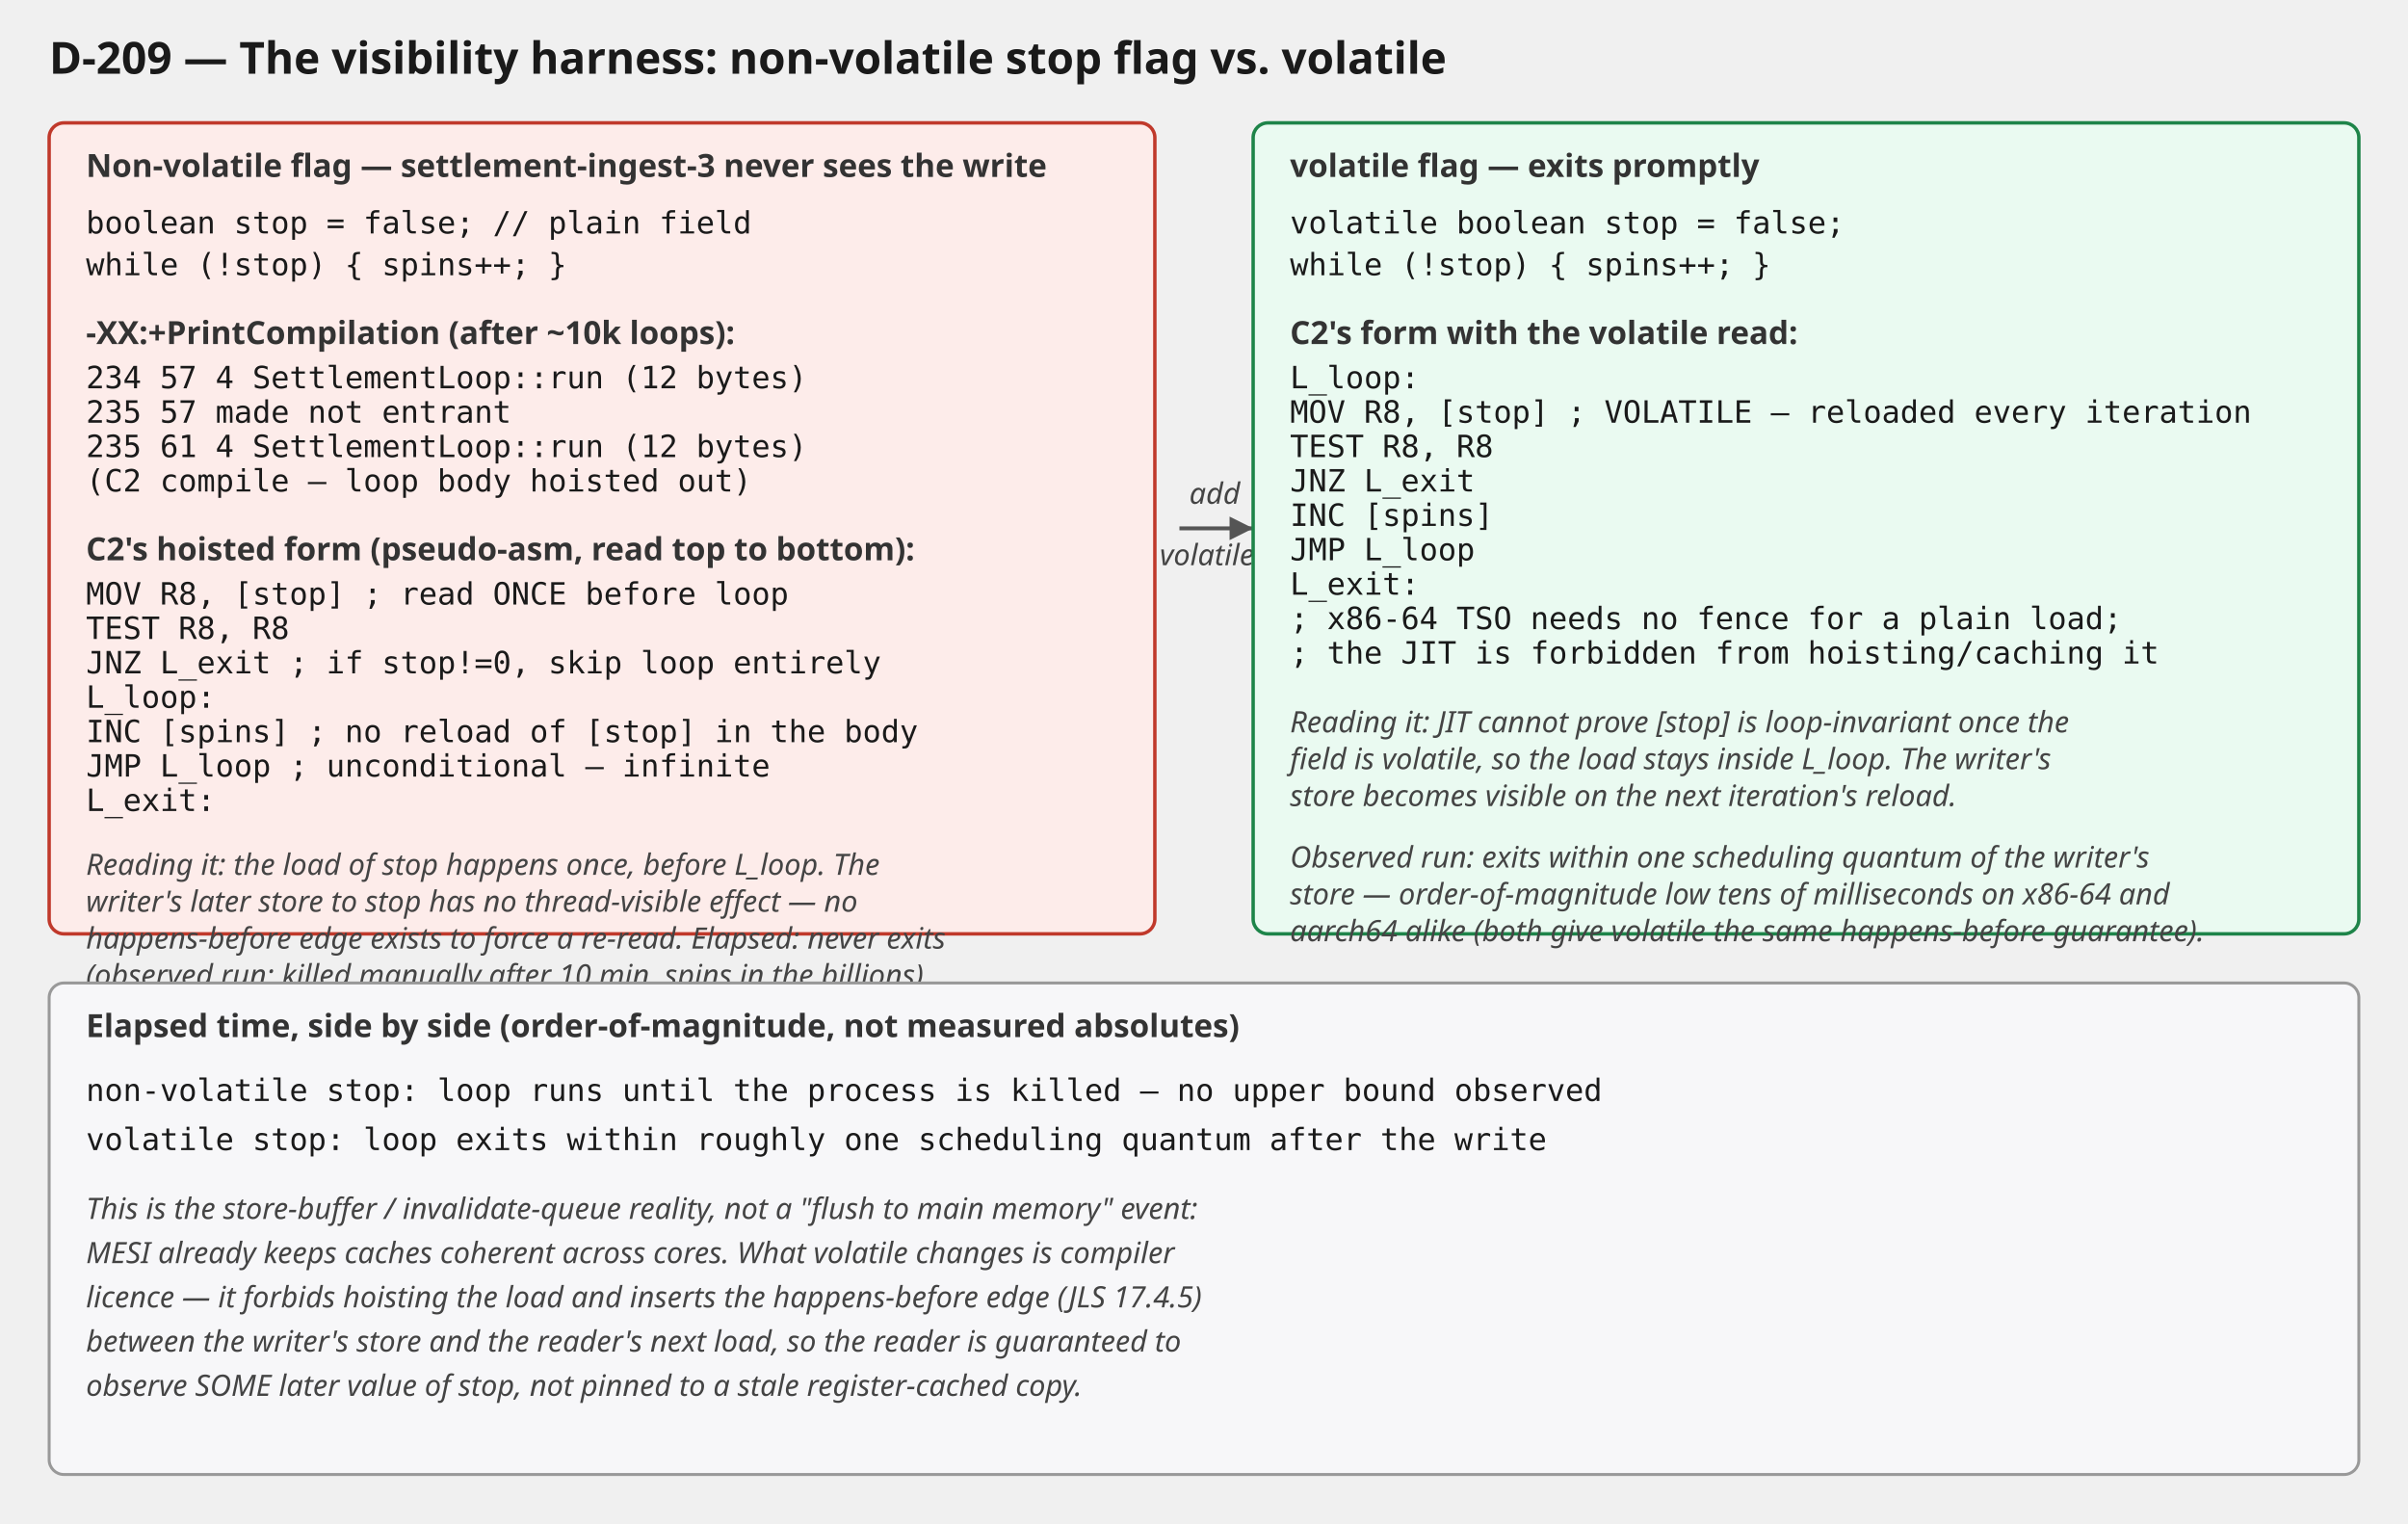
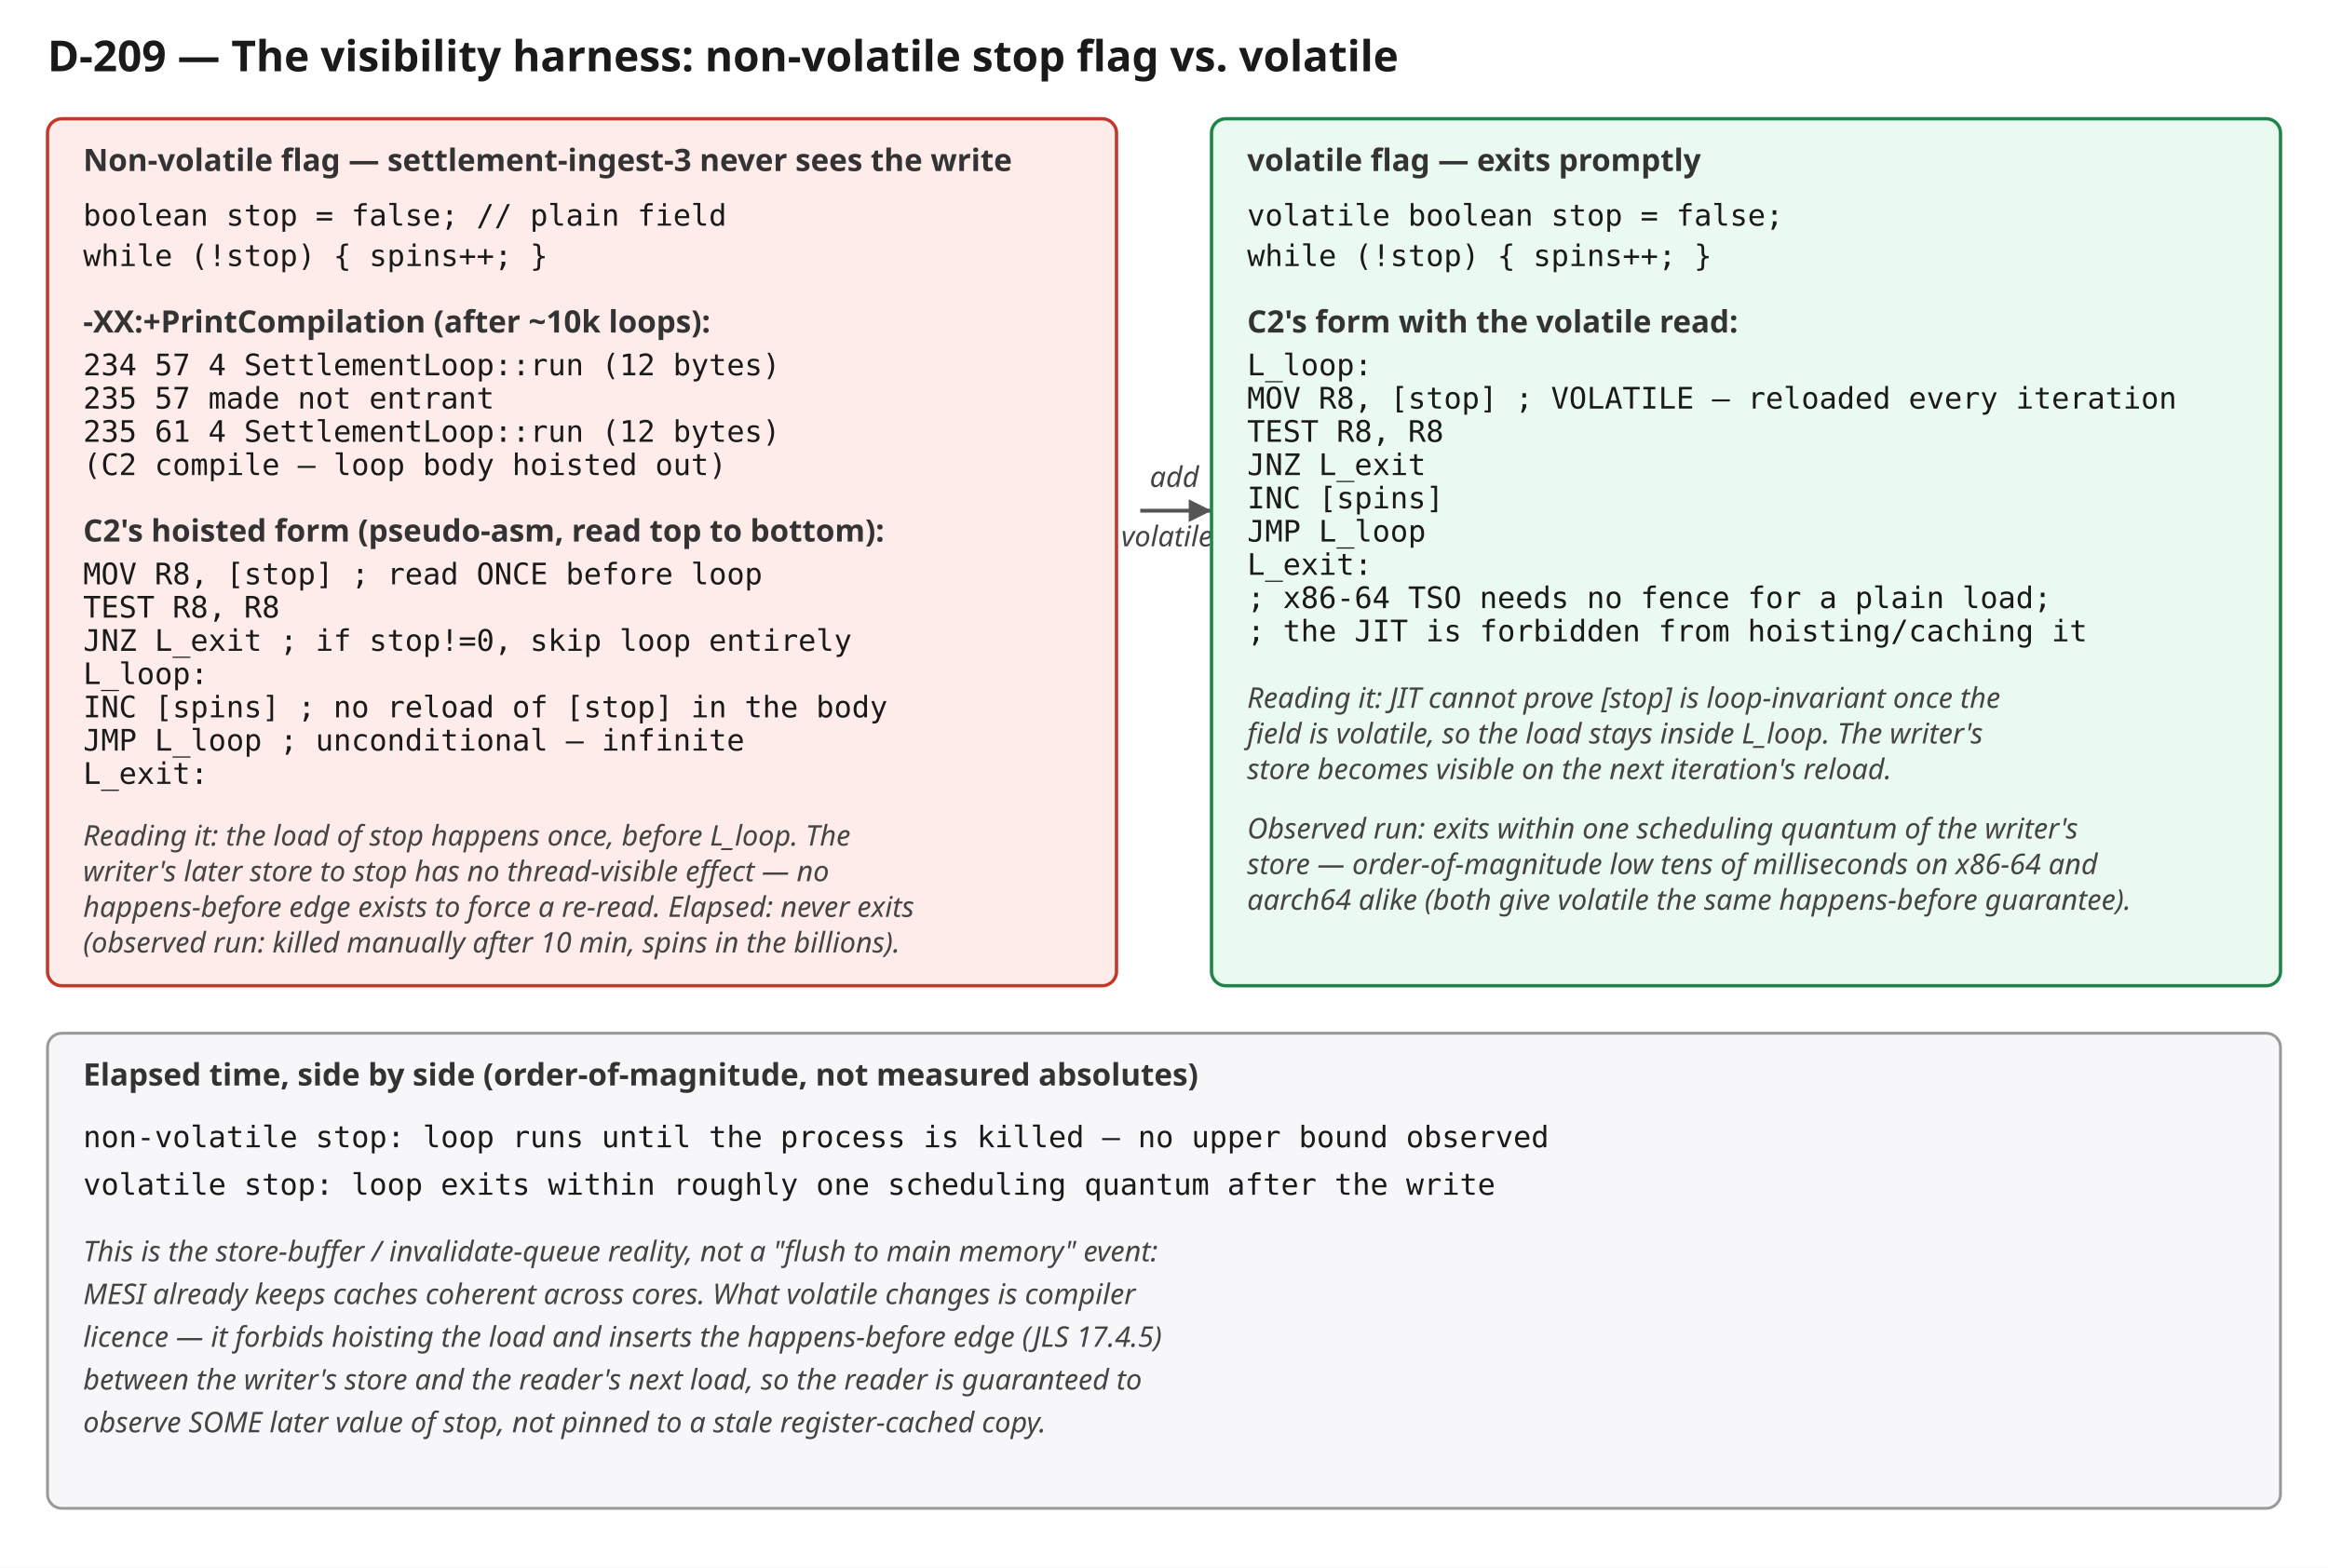
- <svg xmlns="http://www.w3.org/2000/svg" viewBox="0 0 980 620" font-family="Menlo, Consolas, monospace">
+ <svg xmlns="http://www.w3.org/2000/svg" viewBox="0 0 980 660" font-family="Menlo, Consolas, monospace" role="img" aria-label="The visibility harness on the settlement-ingest-3 worker's stop flag. Left panel: a      plain, non-volatile stop field never exits its spin loop; PrintCompilation shows C2      recompiling SettlementLoop::run and hoisting the load of stop out before the loop so the      writer's store is never re-read, and the observed run is killed manually after ten minutes      still spinning in the billions. Right panel: the same loop with stop declared volatile      reloads the field every iteration and exits within roughly one scheduling quantum of the      writer's store, because volatile forbids the JIT from hoisting the load and installs a      happens-before edge between the write and the next read.">
  <style>
    .title { font: bold 18px sans-serif; fill: #1a1a1a; }
    .sub   { font: bold 13px sans-serif; fill: #333; }
    .code  { font: 12.5px monospace; fill: #1a1a1a; }
    .box   { fill: #f7f7f9; stroke: #999; stroke-width: 1.2; }
    .bad   { fill: #fdecea; stroke: #c0392b; stroke-width: 1.4; }
    .good  { fill: #eafaf1; stroke: #1e8449; stroke-width: 1.4; }
    .arrow { stroke: #555; stroke-width: 1.6; marker-end: url(#ah); }
    .note  { font: italic 12px sans-serif; fill: #444; }
  </style>
  <defs>
    <marker id="ah" markerWidth="8" markerHeight="8" refX="6" refY="3" orient="auto">
      <path d="M0,0 L6,3 L0,6 Z" fill="#555" />
    </marker>
  </defs>
+   <rect x="0" y="0" width="980" height="660" fill="#ffffff" />
  <text x="20" y="30" class="title">D-209 — The visibility harness: non-volatile stop flag vs. volatile</text>
-   <rect x="20" y="50" width="450" height="330" class="bad" rx="6" />
+   <rect x="20" y="50" width="450" height="365" class="bad" rx="6" />
  <text x="35" y="72" class="sub">Non-volatile flag — settlement-ingest-3 never sees the write</text>
  <text x="35" y="95" class="code">boolean stop = false;   // plain field</text>
  <text x="35" y="112" class="code">while (!stop) { spins++; }</text>
  <text x="35" y="140" class="sub">-XX:+PrintCompilation (after ~10k loops):</text>
  <text x="35" y="158" class="code" font-size="11">   234   57       4   SettlementLoop::run (12 bytes)</text>
  <text x="35" y="172" class="code" font-size="11">   235   57  made not entrant</text>
  <text x="35" y="186" class="code" font-size="11">   235   61       4   SettlementLoop::run (12 bytes)</text>
  <text x="35" y="200" class="code" font-size="11">        (C2 compile — loop body hoisted out)</text>
  <text x="35" y="228" class="sub">C2's hoisted form (pseudo-asm, read top to bottom):</text>
  <text x="35" y="246" class="code" font-size="11">  MOV  R8, [stop]        ; read ONCE before loop</text>
  <text x="35" y="260" class="code" font-size="11">  TEST R8, R8</text>
  <text x="35" y="274" class="code" font-size="11">  JNZ  L_exit             ; if stop!=0, skip loop entirely</text>
  <text x="35" y="288" class="code" font-size="11">L_loop:</text>
  <text x="35" y="302" class="code" font-size="11">  INC  [spins]            ; no reload of [stop] in the body</text>
  <text x="35" y="316" class="code" font-size="11">  JMP  L_loop             ; unconditional — infinite</text>
  <text x="35" y="330" class="code" font-size="11">L_exit:</text>
  <text x="35" y="356" class="note">Reading it: the load of stop happens once, before L_loop. The</text>
  <text x="35" y="371" class="note">writer's later store to stop has no thread-visible effect — no</text>
  <text x="35" y="386" class="note">happens-before edge exists to force a re-read. Elapsed: never exits</text>
  <text x="35" y="401" class="note">(observed run: killed manually after 10 min, spins in the billions).</text>
  <line x1="480" y1="215" x2="510" y2="215" class="arrow" />
  <text x="484" y="205" class="note" font-size="11">add</text>
  <text x="472" y="230" class="note" font-size="11">volatile</text>
-   <rect x="510" y="50" width="450" height="330" class="good" rx="6" />
+   <rect x="510" y="50" width="450" height="365" class="good" rx="6" />
  <text x="525" y="72" class="sub">volatile flag — exits promptly</text>
  <text x="525" y="95" class="code">volatile boolean stop = false;</text>
  <text x="525" y="112" class="code">while (!stop) { spins++; }</text>
  <text x="525" y="140" class="sub">C2's form with the volatile read:</text>
  <text x="525" y="158" class="code" font-size="11">L_loop:</text>
  <text x="525" y="172" class="code" font-size="11">  MOV  R8, [stop]     ; VOLATILE — reloaded every iteration</text>
  <text x="525" y="186" class="code" font-size="11">  TEST R8, R8</text>
  <text x="525" y="200" class="code" font-size="11">  JNZ  L_exit</text>
  <text x="525" y="214" class="code" font-size="11">  INC  [spins]</text>
  <text x="525" y="228" class="code" font-size="11">  JMP  L_loop</text>
  <text x="525" y="242" class="code" font-size="11">L_exit:</text>
  <text x="525" y="256" class="code" font-size="11">  ; x86-64 TSO needs no fence for a plain load;</text>
  <text x="525" y="270" class="code" font-size="11">  ; the JIT is forbidden from hoisting/caching it</text>
  <text x="525" y="298" class="note">Reading it: JIT cannot prove [stop] is loop-invariant once the</text>
  <text x="525" y="313" class="note">field is volatile, so the load stays inside L_loop. The writer's</text>
  <text x="525" y="328" class="note">store becomes visible on the next iteration's reload.</text>
  <text x="525" y="353" class="note">Observed run: exits within one scheduling quantum of the writer's</text>
  <text x="525" y="368" class="note">store — order-of-magnitude low tens of milliseconds on x86-64 and</text>
  <text x="525" y="383" class="note">aarch64 alike (both give volatile the same happens-before guarantee).</text>
-   <rect x="20" y="400" width="940" height="200" class="box" rx="6" />
-   <text x="35" y="422" class="sub">Elapsed time, side by side (order-of-magnitude, not measured absolutes)</text>
-   <text x="35" y="448" class="code">non-volatile stop:  loop runs until the process is killed — no upper bound observed</text>
-   <text x="35" y="468" class="code">volatile stop:      loop exits within roughly one scheduling quantum after the write</text>
-   <text x="35" y="496" class="note">This is the store-buffer / invalidate-queue reality, not a "flush to main memory" event:</text>
-   <text x="35" y="514" class="note">MESI already keeps caches coherent across cores. What volatile changes is compiler</text>
-   <text x="35" y="532" class="note">licence — it forbids hoisting the load and inserts the happens-before edge (JLS 17.4.5)</text>
-   <text x="35" y="550" class="note">between the writer's store and the reader's next load, so the reader is guaranteed to</text>
-   <text x="35" y="568" class="note">observe SOME later value of stop, not pinned to a stale register-cached copy.</text>
+   <rect x="20" y="435" width="940" height="200" class="box" rx="6" />
+   <text x="35" y="457" class="sub">Elapsed time, side by side (order-of-magnitude, not measured absolutes)</text>
+   <text x="35" y="483" class="code">non-volatile stop:  loop runs until the process is killed — no upper bound observed</text>
+   <text x="35" y="503" class="code">volatile stop:      loop exits within roughly one scheduling quantum after the write</text>
+   <text x="35" y="531" class="note">This is the store-buffer / invalidate-queue reality, not a "flush to main memory" event:</text>
+   <text x="35" y="549" class="note">MESI already keeps caches coherent across cores. What volatile changes is compiler</text>
+   <text x="35" y="567" class="note">licence — it forbids hoisting the load and inserts the happens-before edge (JLS 17.4.5)</text>
+   <text x="35" y="585" class="note">between the writer's store and the reader's next load, so the reader is guaranteed to</text>
+   <text x="35" y="603" class="note">observe SOME later value of stop, not pinned to a stale register-cached copy.</text>
</svg>
